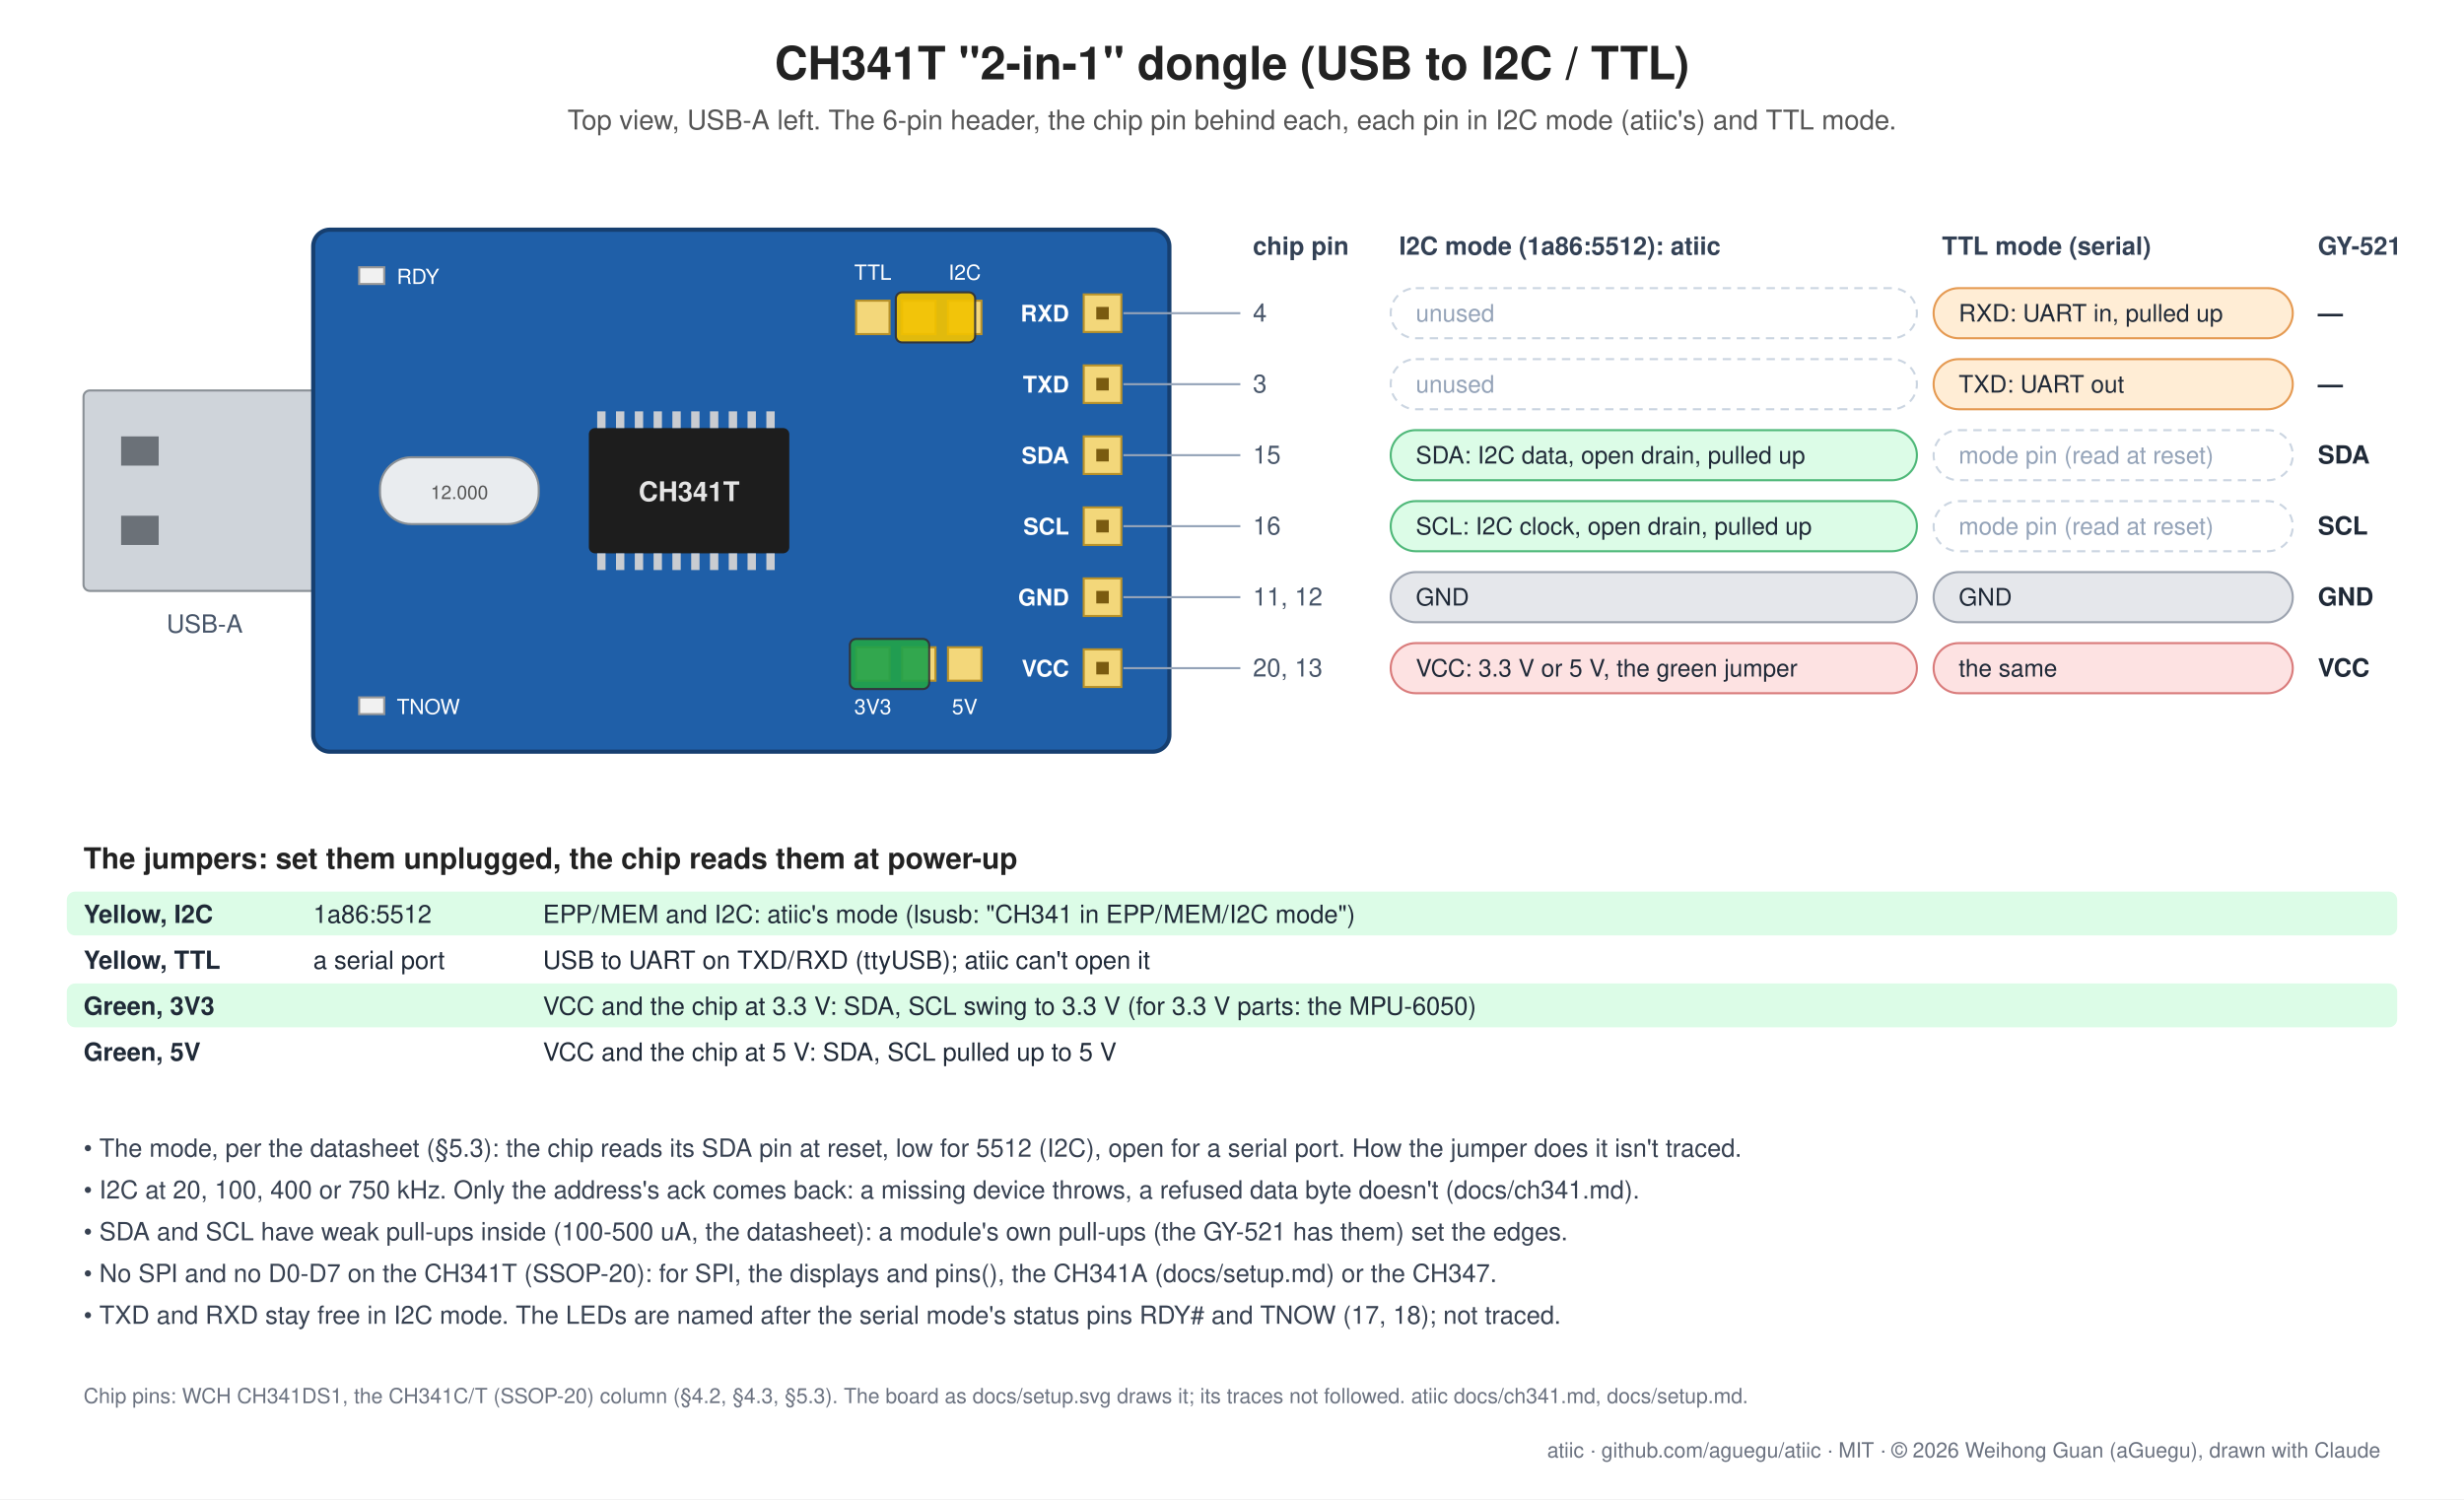
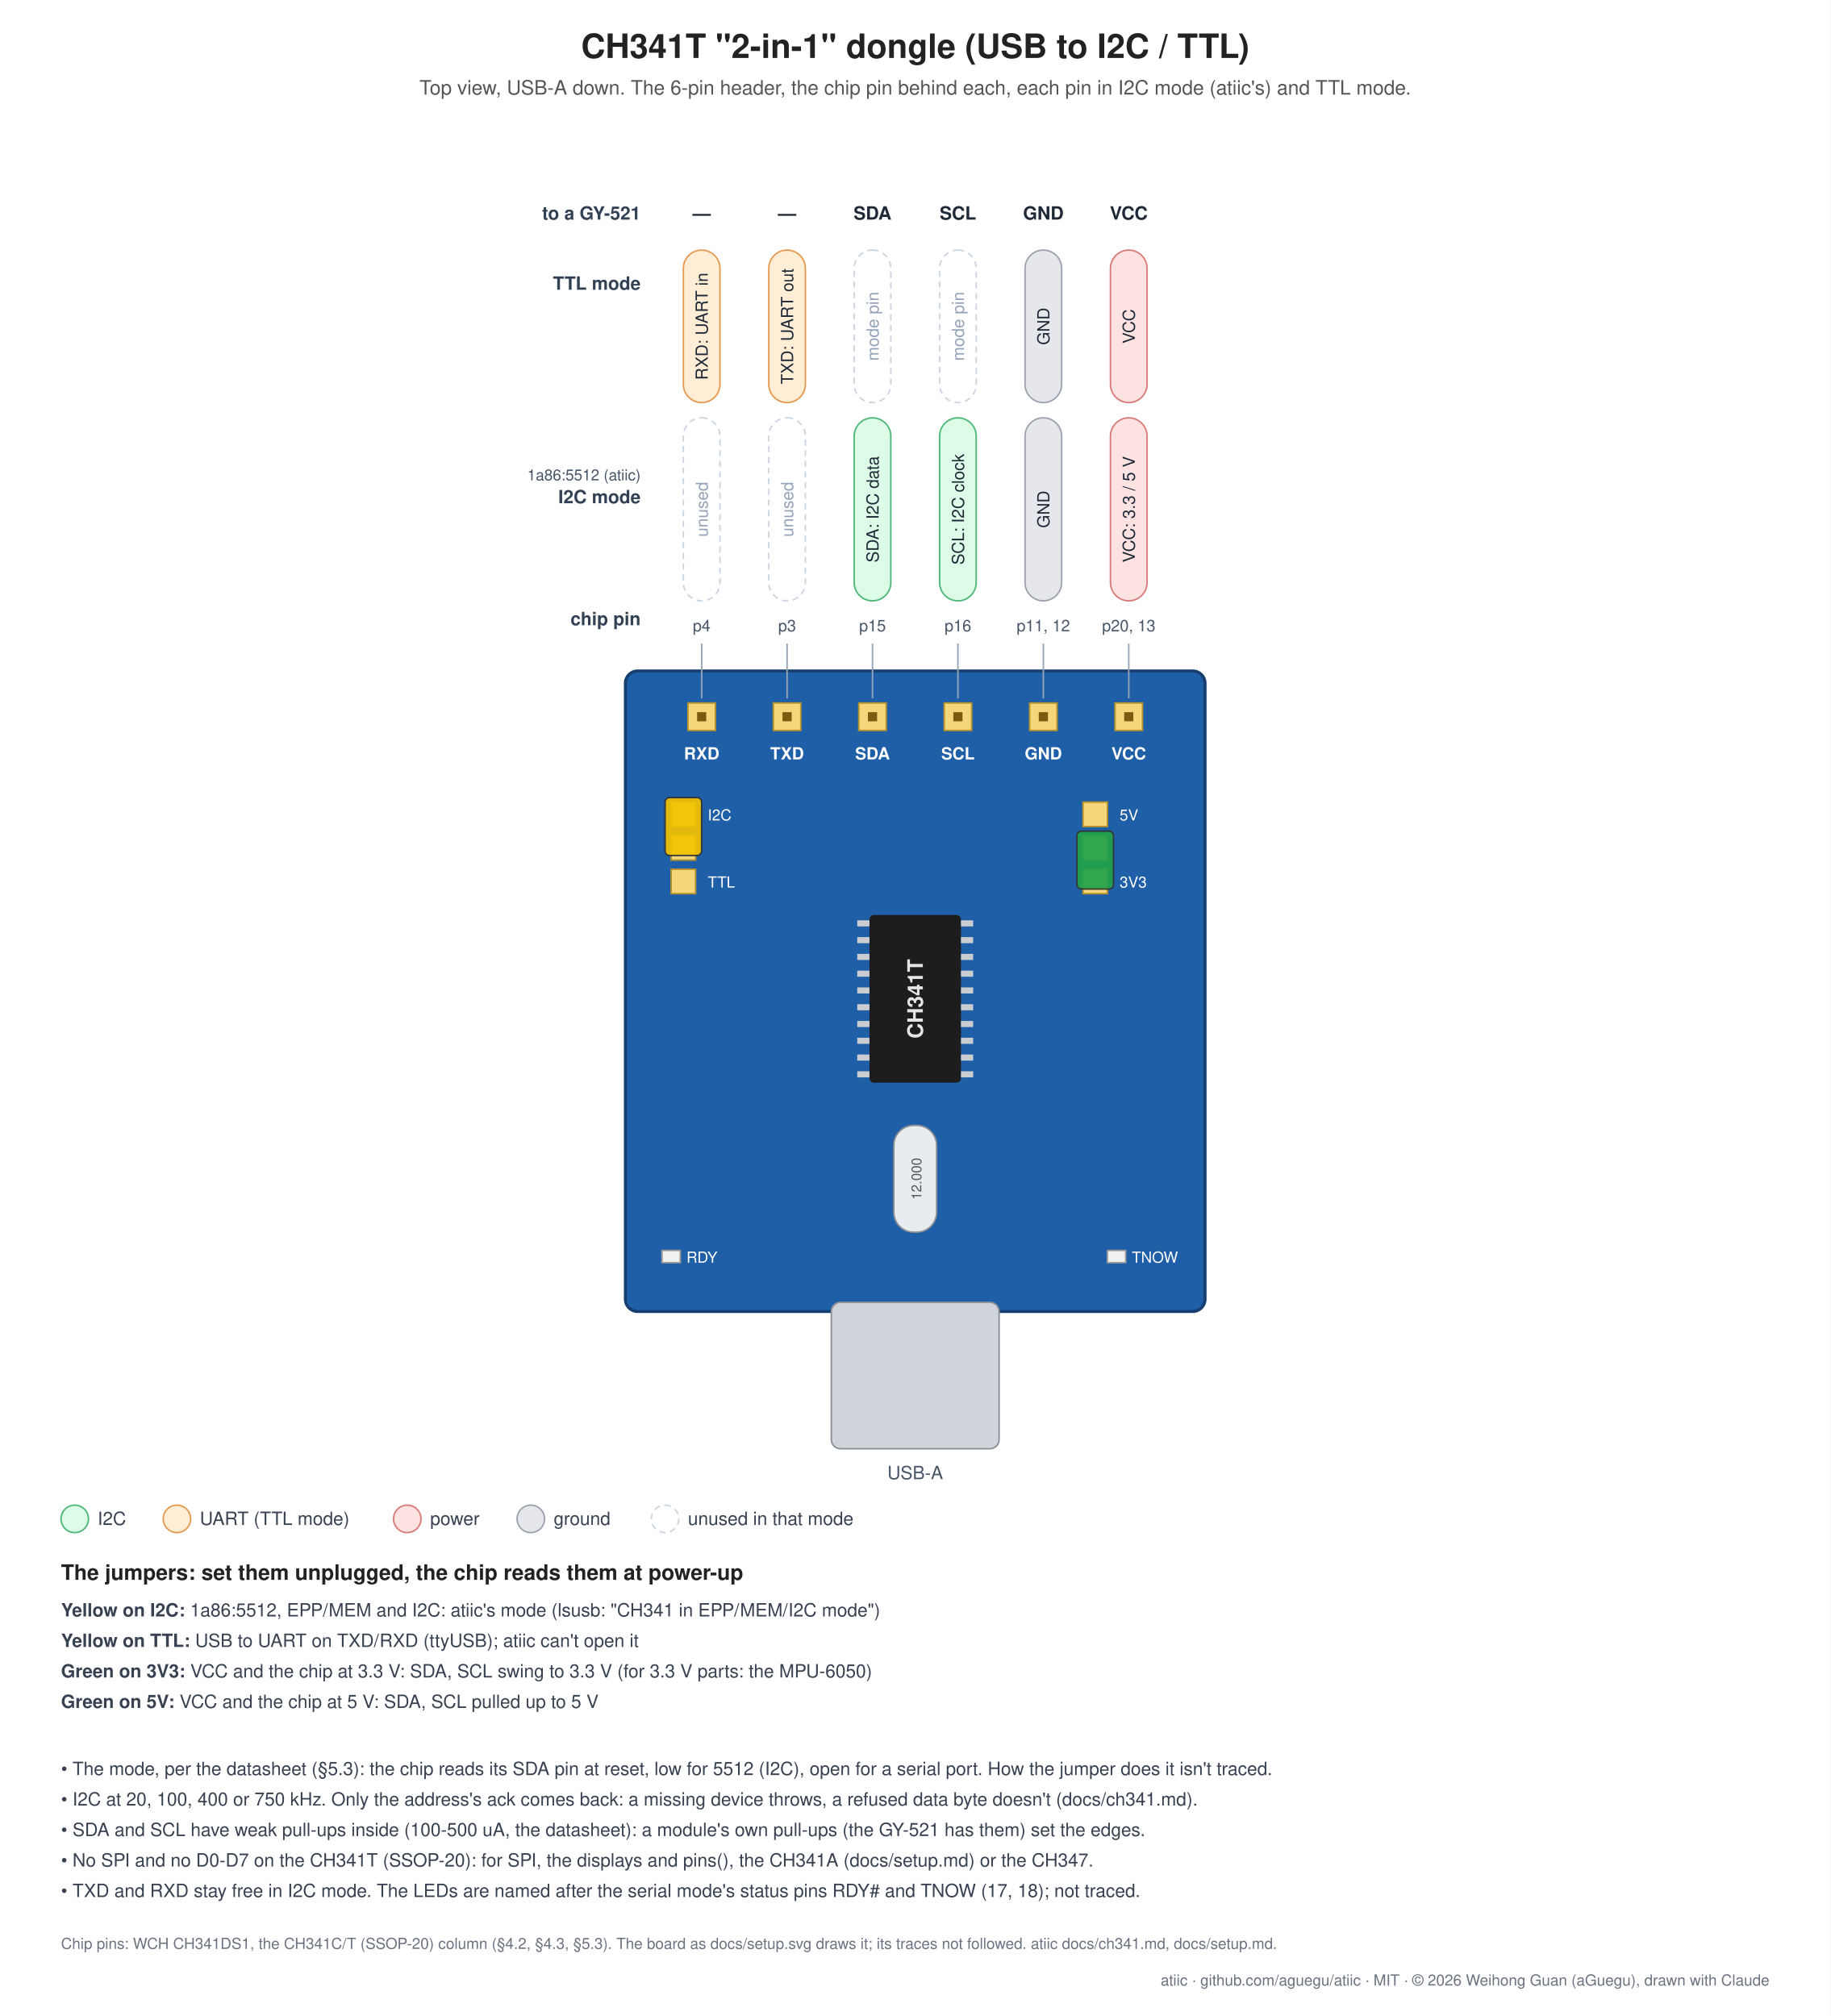
- <svg xmlns="http://www.w3.org/2000/svg" viewBox="0 0 1180 718" width="1180" height="718" font-family="Helvetica, Arial, sans-serif">
-   <rect width="1180" height="718" fill="#ffffff" />
-   <text x="590.0" y="38" text-anchor="middle" font-size="22" font-weight="bold" fill="#222">CH341T "2-in-1" dongle (USB to I2C / TTL)</text>
-   <text x="590.0" y="62" text-anchor="middle" font-size="13" fill="#555">Top view, USB-A left. The 6-pin header, the chip pin behind each, each pin in I2C mode (atiic's) and TTL mode.</text>
-   <rect x="40" y="187.0" width="116" height="96" rx="3" fill="#cfd4da" stroke="#8a9096" />
-   <rect x="58" y="209.0" width="18" height="14" fill="#6b7178" />
-   <rect x="58" y="247.0" width="18" height="14" fill="#6b7178" />
-   <text x="98" y="303.0" text-anchor="middle" font-size="12" fill="#475569">USB-A</text>
-   <rect x="150" y="110" width="410" height="250" rx="8" fill="#1f5fa8" stroke="#163f70" stroke-width="2" />
-   <rect x="172" y="128" width="12" height="8" fill="#f1f1f1" stroke="#999" />
-   <text x="190" y="136" font-size="10" fill="#fff">RDY</text>
-   <rect x="172" y="334" width="12" height="8" fill="#f1f1f1" stroke="#999" />
-   <text x="190" y="342" font-size="10" fill="#fff">TNOW</text>
-   <rect x="182" y="219.0" width="76" height="32" rx="15" fill="#e9ecef" stroke="#8a9096" />
-   <text x="220" y="239.0" text-anchor="middle" font-size="9" fill="#555">12.000</text>
-   <rect x="282" y="205.0" width="96" height="60" rx="3" fill="#1d1d1d" />
-   <rect x="286" y="197.0" width="4" height="8" fill="#c9ccd1" />
-   <rect x="286" y="265.0" width="4" height="8" fill="#c9ccd1" />
-   <rect x="295" y="197.0" width="4" height="8" fill="#c9ccd1" />
-   <rect x="295" y="265.0" width="4" height="8" fill="#c9ccd1" />
-   <rect x="304" y="197.0" width="4" height="8" fill="#c9ccd1" />
-   <rect x="304" y="265.0" width="4" height="8" fill="#c9ccd1" />
-   <rect x="313" y="197.0" width="4" height="8" fill="#c9ccd1" />
-   <rect x="313" y="265.0" width="4" height="8" fill="#c9ccd1" />
-   <rect x="322" y="197.0" width="4" height="8" fill="#c9ccd1" />
-   <rect x="322" y="265.0" width="4" height="8" fill="#c9ccd1" />
-   <rect x="331" y="197.0" width="4" height="8" fill="#c9ccd1" />
-   <rect x="331" y="265.0" width="4" height="8" fill="#c9ccd1" />
-   <rect x="340" y="197.0" width="4" height="8" fill="#c9ccd1" />
-   <rect x="340" y="265.0" width="4" height="8" fill="#c9ccd1" />
-   <rect x="349" y="197.0" width="4" height="8" fill="#c9ccd1" />
-   <rect x="349" y="265.0" width="4" height="8" fill="#c9ccd1" />
-   <rect x="358" y="197.0" width="4" height="8" fill="#c9ccd1" />
-   <rect x="358" y="265.0" width="4" height="8" fill="#c9ccd1" />
-   <rect x="367" y="197.0" width="4" height="8" fill="#c9ccd1" />
-   <rect x="367" y="265.0" width="4" height="8" fill="#c9ccd1" />
-   <text x="330" y="240.0" text-anchor="middle" font-size="13" font-weight="bold" fill="#e5e5e5">CH341T</text>
-   <rect x="410" y="144" width="16" height="16" fill="#f3d77a" stroke="#b8922a" />
-   <rect x="432" y="144" width="16" height="16" fill="#f3d77a" stroke="#b8922a" />
-   <rect x="454" y="144" width="16" height="16" fill="#f3d77a" stroke="#b8922a" />
-   <rect x="429" y="140" width="38" height="24" rx="3" fill="#f2c200" stroke="#333" opacity="0.92" />
-   <text x="418" y="134" text-anchor="middle" font-size="10" fill="#fff">TTL</text>
-   <text x="462" y="134" text-anchor="middle" font-size="10" fill="#fff">I2C</text>
-   <rect x="410" y="310" width="16" height="16" fill="#f3d77a" stroke="#b8922a" />
-   <rect x="432" y="310" width="16" height="16" fill="#f3d77a" stroke="#b8922a" />
-   <rect x="454" y="310" width="16" height="16" fill="#f3d77a" stroke="#b8922a" />
-   <rect x="407" y="306" width="38" height="24" rx="3" fill="#22a34a" stroke="#333" opacity="0.92" />
-   <text x="418" y="342" text-anchor="middle" font-size="10" fill="#fff">3V3</text>
-   <text x="462" y="342" text-anchor="middle" font-size="10" fill="#fff">5V</text>
-   <rect x="519" y="141" width="18" height="18" fill="#f3d77a" stroke="#b8922a" />
-   <rect x="525" y="147" width="6" height="6" fill="#7a5b10" />
-   <text x="512" y="154" text-anchor="end" font-size="11" font-weight="bold" fill="#fff">RXD</text>
-   <rect x="519" y="175" width="18" height="18" fill="#f3d77a" stroke="#b8922a" />
-   <rect x="525" y="181" width="6" height="6" fill="#7a5b10" />
-   <text x="512" y="188" text-anchor="end" font-size="11" font-weight="bold" fill="#fff">TXD</text>
-   <rect x="519" y="209" width="18" height="18" fill="#f3d77a" stroke="#b8922a" />
-   <rect x="525" y="215" width="6" height="6" fill="#7a5b10" />
-   <text x="512" y="222" text-anchor="end" font-size="11" font-weight="bold" fill="#fff">SDA</text>
-   <rect x="519" y="243" width="18" height="18" fill="#f3d77a" stroke="#b8922a" />
-   <rect x="525" y="249" width="6" height="6" fill="#7a5b10" />
-   <text x="512" y="256" text-anchor="end" font-size="11" font-weight="bold" fill="#fff">SCL</text>
-   <rect x="519" y="277" width="18" height="18" fill="#f3d77a" stroke="#b8922a" />
-   <rect x="525" y="283" width="6" height="6" fill="#7a5b10" />
-   <text x="512" y="290" text-anchor="end" font-size="11" font-weight="bold" fill="#fff">GND</text>
-   <rect x="519" y="311" width="18" height="18" fill="#f3d77a" stroke="#b8922a" />
-   <rect x="525" y="317" width="6" height="6" fill="#7a5b10" />
-   <text x="512" y="324" text-anchor="end" font-size="11" font-weight="bold" fill="#fff">VCC</text>
-   <text x="600" y="122" font-size="12" font-weight="bold" fill="#334155">chip pin</text>
-   <text x="670" y="122" font-size="12" font-weight="bold" fill="#334155">I2C mode (1a86:5512): atiic</text>
-   <text x="930" y="122" font-size="12" font-weight="bold" fill="#334155">TTL mode (serial)</text>
-   <text x="1110" y="122" font-size="12" font-weight="bold" fill="#334155">GY-521</text>
-   <line x1="538" y1="150" x2="594" y2="150" stroke="#94a3b8" />
-   <text x="600" y="154" font-size="12" fill="#475569">4</text>
-   <rect x="666" y="138" width="252" height="24" rx="12" fill="#ffffff" stroke="#cbd5e1" stroke-dasharray="4 3" />
-   <text x="678" y="154" font-size="11.5" fill="#94a3b8">unused</text>
-   <rect x="926" y="138" width="172" height="24" rx="12" fill="#ffedd5" stroke="#e59a52" />
-   <text x="938" y="154" font-size="11.5" fill="#1f2937">RXD: UART in, pulled up</text>
-   <text x="1110" y="154" font-size="12" font-weight="bold" fill="#1f2937">—</text>
-   <line x1="538" y1="184" x2="594" y2="184" stroke="#94a3b8" />
-   <text x="600" y="188" font-size="12" fill="#475569">3</text>
-   <rect x="666" y="172" width="252" height="24" rx="12" fill="#ffffff" stroke="#cbd5e1" stroke-dasharray="4 3" />
-   <text x="678" y="188" font-size="11.5" fill="#94a3b8">unused</text>
-   <rect x="926" y="172" width="172" height="24" rx="12" fill="#ffedd5" stroke="#e59a52" />
-   <text x="938" y="188" font-size="11.5" fill="#1f2937">TXD: UART out</text>
-   <text x="1110" y="188" font-size="12" font-weight="bold" fill="#1f2937">—</text>
-   <line x1="538" y1="218" x2="594" y2="218" stroke="#94a3b8" />
-   <text x="600" y="222" font-size="12" fill="#475569">15</text>
-   <rect x="666" y="206" width="252" height="24" rx="12" fill="#dcfce7" stroke="#4fb879" />
-   <text x="678" y="222" font-size="11.5" fill="#1f2937">SDA: I2C data, open drain, pulled up</text>
-   <rect x="926" y="206" width="172" height="24" rx="12" fill="#ffffff" stroke="#cbd5e1" stroke-dasharray="4 3" />
-   <text x="938" y="222" font-size="11.5" fill="#94a3b8">mode pin (read at reset)</text>
-   <text x="1110" y="222" font-size="12" font-weight="bold" fill="#1f2937">SDA</text>
-   <line x1="538" y1="252" x2="594" y2="252" stroke="#94a3b8" />
-   <text x="600" y="256" font-size="12" fill="#475569">16</text>
-   <rect x="666" y="240" width="252" height="24" rx="12" fill="#dcfce7" stroke="#4fb879" />
-   <text x="678" y="256" font-size="11.5" fill="#1f2937">SCL: I2C clock, open drain, pulled up</text>
-   <rect x="926" y="240" width="172" height="24" rx="12" fill="#ffffff" stroke="#cbd5e1" stroke-dasharray="4 3" />
-   <text x="938" y="256" font-size="11.5" fill="#94a3b8">mode pin (read at reset)</text>
-   <text x="1110" y="256" font-size="12" font-weight="bold" fill="#1f2937">SCL</text>
-   <line x1="538" y1="286" x2="594" y2="286" stroke="#94a3b8" />
-   <text x="600" y="290" font-size="12" fill="#475569">11, 12</text>
-   <rect x="666" y="274" width="252" height="24" rx="12" fill="#e5e7eb" stroke="#9ca3af" />
-   <text x="678" y="290" font-size="11.5" fill="#1f2937">GND</text>
-   <rect x="926" y="274" width="172" height="24" rx="12" fill="#e5e7eb" stroke="#9ca3af" />
-   <text x="938" y="290" font-size="11.5" fill="#1f2937">GND</text>
-   <text x="1110" y="290" font-size="12" font-weight="bold" fill="#1f2937">GND</text>
-   <line x1="538" y1="320" x2="594" y2="320" stroke="#94a3b8" />
-   <text x="600" y="324" font-size="12" fill="#475569">20, 13</text>
-   <rect x="666" y="308" width="252" height="24" rx="12" fill="#fde2e2" stroke="#d97b7b" />
-   <text x="678" y="324" font-size="11.5" fill="#1f2937">VCC: 3.3 V or 5 V, the green jumper</text>
-   <rect x="926" y="308" width="172" height="24" rx="12" fill="#fde2e2" stroke="#d97b7b" />
-   <text x="938" y="324" font-size="11.5" fill="#1f2937">the same</text>
-   <text x="1110" y="324" font-size="12" font-weight="bold" fill="#1f2937">VCC</text>
-   <text x="40" y="416" font-size="14" font-weight="bold" fill="#222">The jumpers: set them unplugged, the chip reads them at power-up</text>
-   <rect x="32" y="427" width="1116" height="21" rx="4" fill="#dcfce7" />
-   <text x="40" y="442" font-size="12" font-weight="bold" fill="#1f2937">Yellow, I2C</text>
-   <text x="150" y="442" font-size="12" fill="#1f2937">1a86:5512</text>
-   <text x="260" y="442" font-size="12" fill="#1f2937">EPP/MEM and I2C: atiic's mode (lsusb: "CH341 in EPP/MEM/I2C mode")</text>
-   <text x="40" y="464" font-size="12" font-weight="bold" fill="#1f2937">Yellow, TTL</text>
-   <text x="150" y="464" font-size="12" fill="#1f2937">a serial port</text>
-   <text x="260" y="464" font-size="12" fill="#1f2937">USB to UART on TXD/RXD (ttyUSB); atiic can't open it</text>
-   <rect x="32" y="471" width="1116" height="21" rx="4" fill="#dcfce7" />
-   <text x="40" y="486" font-size="12" font-weight="bold" fill="#1f2937">Green, 3V3</text>
-   <text x="150" y="486" font-size="12" fill="#1f2937" />
-   <text x="260" y="486" font-size="12" fill="#1f2937">VCC and the chip at 3.3 V: SDA, SCL swing to 3.3 V (for 3.3 V parts: the MPU-6050)</text>
-   <text x="40" y="508" font-size="12" font-weight="bold" fill="#1f2937">Green, 5V</text>
-   <text x="150" y="508" font-size="12" fill="#1f2937" />
-   <text x="260" y="508" font-size="12" fill="#1f2937">VCC and the chip at 5 V: SDA, SCL pulled up to 5 V</text>
-   <text x="40" y="554" font-size="12" fill="#374151">• The mode, per the datasheet (§5.3): the chip reads its SDA pin at reset, low for 5512 (I2C), open for a serial port. How the jumper does it isn't traced.</text>
-   <text x="40" y="574" font-size="12" fill="#374151">• I2C at 20, 100, 400 or 750 kHz. Only the address's ack comes back: a missing device throws, a refused data byte doesn't (docs/ch341.md).</text>
-   <text x="40" y="594" font-size="12" fill="#374151">• SDA and SCL have weak pull-ups inside (100-500 uA, the datasheet): a module's own pull-ups (the GY-521 has them) set the edges.</text>
-   <text x="40" y="614" font-size="12" fill="#374151">• No SPI and no D0-D7 on the CH341T (SSOP-20): for SPI, the displays and pins(), the CH341A (docs/setup.md) or the CH347.</text>
-   <text x="40" y="634" font-size="12" fill="#374151">• TXD and RXD stay free in I2C mode. The LEDs are named after the serial mode's status pins RDY# and TNOW (17, 18); not traced.</text>
-   <text x="40" y="672" font-size="10" fill="#6b7280">Chip pins: WCH CH341DS1, the CH341C/T (SSOP-20) column (§4.2, §4.3, §5.3). The board as docs/setup.svg draws it; its traces not followed. atiic docs/ch341.md, docs/setup.md.</text>
-   <text x="1140" y="698" text-anchor="end" font-size="10" fill="#6b7280">atiic · github.com/aguegu/atiic · MIT · © 2026 Weihong Guan (aGuegu), drawn with Claude</text>
+ <svg xmlns="http://www.w3.org/2000/svg" viewBox="0 0 1200 1322" width="1200" height="1322" font-family="Helvetica, Arial, sans-serif">
+   <rect width="1200" height="1322" fill="#ffffff" />
+   <text x="600.0" y="38" text-anchor="middle" font-size="22" font-weight="bold" fill="#222">CH341T "2-in-1" dongle (USB to I2C / TTL)</text>
+   <text x="600.0" y="62" text-anchor="middle" font-size="13" fill="#555">Top view, USB-A down. The 6-pin header, the chip pin behind each, each pin in I2C mode (atiic's) and TTL mode.</text>
+   <rect x="410.0" y="440" width="380.0" height="420" rx="8" fill="#1f5fa8" stroke="#163f70" stroke-width="2" />
+   <text x="420.0" y="410" text-anchor="end" font-size="12" font-weight="bold" fill="#334155">chip pin</text>
+   <text x="420.0" y="330" text-anchor="end" font-size="12" font-weight="bold" fill="#334155">I2C mode</text>
+   <text x="420.0" y="315" text-anchor="end" font-size="10" fill="#475569">1a86:5512 (atiic)</text>
+   <text x="420.0" y="190" text-anchor="end" font-size="12" font-weight="bold" fill="#334155">TTL mode</text>
+   <text x="420.0" y="144" text-anchor="end" font-size="12" font-weight="bold" fill="#334155">to a GY-521</text>
+   <rect x="451.0" y="461" width="18" height="18" fill="#f3d77a" stroke="#b8922a" />
+   <rect x="457.0" y="467" width="6" height="6" fill="#7a5b10" />
+   <text x="460.0" y="498" text-anchor="middle" font-size="11" font-weight="bold" fill="#fff">RXD</text>
+   <line x1="460.0" y1="458" x2="460.0" y2="422" stroke="#94a3b8" />
+   <text x="460.0" y="414" text-anchor="middle" font-size="10.5" fill="#475569">p4</text>
+   <rect x="448.0" y="274" width="24" height="120" rx="12" fill="#ffffff" stroke="#cbd5e1" stroke-dasharray="4 3" />
+   <text transform="translate(464.0 334.0) rotate(-90)" text-anchor="middle" font-size="11" fill="#94a3b8">unused</text>
+   <rect x="448.0" y="164" width="24" height="100" rx="12" fill="#ffedd5" stroke="#e59a52" />
+   <text transform="translate(464.0 214.0) rotate(-90)" text-anchor="middle" font-size="11" fill="#1f2937">RXD: UART in</text>
+   <text x="460.0" y="144" text-anchor="middle" font-size="12" font-weight="bold" fill="#1f2937">—</text>
+   <rect x="507.0" y="461" width="18" height="18" fill="#f3d77a" stroke="#b8922a" />
+   <rect x="513.0" y="467" width="6" height="6" fill="#7a5b10" />
+   <text x="516.0" y="498" text-anchor="middle" font-size="11" font-weight="bold" fill="#fff">TXD</text>
+   <line x1="516.0" y1="458" x2="516.0" y2="422" stroke="#94a3b8" />
+   <text x="516.0" y="414" text-anchor="middle" font-size="10.5" fill="#475569">p3</text>
+   <rect x="504.0" y="274" width="24" height="120" rx="12" fill="#ffffff" stroke="#cbd5e1" stroke-dasharray="4 3" />
+   <text transform="translate(520.0 334.0) rotate(-90)" text-anchor="middle" font-size="11" fill="#94a3b8">unused</text>
+   <rect x="504.0" y="164" width="24" height="100" rx="12" fill="#ffedd5" stroke="#e59a52" />
+   <text transform="translate(520.0 214.0) rotate(-90)" text-anchor="middle" font-size="11" fill="#1f2937">TXD: UART out</text>
+   <text x="516.0" y="144" text-anchor="middle" font-size="12" font-weight="bold" fill="#1f2937">—</text>
+   <rect x="563.0" y="461" width="18" height="18" fill="#f3d77a" stroke="#b8922a" />
+   <rect x="569.0" y="467" width="6" height="6" fill="#7a5b10" />
+   <text x="572.0" y="498" text-anchor="middle" font-size="11" font-weight="bold" fill="#fff">SDA</text>
+   <line x1="572.0" y1="458" x2="572.0" y2="422" stroke="#94a3b8" />
+   <text x="572.0" y="414" text-anchor="middle" font-size="10.5" fill="#475569">p15</text>
+   <rect x="560.0" y="274" width="24" height="120" rx="12" fill="#dcfce7" stroke="#4fb879" />
+   <text transform="translate(576.0 334.0) rotate(-90)" text-anchor="middle" font-size="11" fill="#1f2937">SDA: I2C data</text>
+   <rect x="560.0" y="164" width="24" height="100" rx="12" fill="#ffffff" stroke="#cbd5e1" stroke-dasharray="4 3" />
+   <text transform="translate(576.0 214.0) rotate(-90)" text-anchor="middle" font-size="11" fill="#94a3b8">mode pin</text>
+   <text x="572.0" y="144" text-anchor="middle" font-size="12" font-weight="bold" fill="#1f2937">SDA</text>
+   <rect x="619.0" y="461" width="18" height="18" fill="#f3d77a" stroke="#b8922a" />
+   <rect x="625.0" y="467" width="6" height="6" fill="#7a5b10" />
+   <text x="628.0" y="498" text-anchor="middle" font-size="11" font-weight="bold" fill="#fff">SCL</text>
+   <line x1="628.0" y1="458" x2="628.0" y2="422" stroke="#94a3b8" />
+   <text x="628.0" y="414" text-anchor="middle" font-size="10.5" fill="#475569">p16</text>
+   <rect x="616.0" y="274" width="24" height="120" rx="12" fill="#dcfce7" stroke="#4fb879" />
+   <text transform="translate(632.0 334.0) rotate(-90)" text-anchor="middle" font-size="11" fill="#1f2937">SCL: I2C clock</text>
+   <rect x="616.0" y="164" width="24" height="100" rx="12" fill="#ffffff" stroke="#cbd5e1" stroke-dasharray="4 3" />
+   <text transform="translate(632.0 214.0) rotate(-90)" text-anchor="middle" font-size="11" fill="#94a3b8">mode pin</text>
+   <text x="628.0" y="144" text-anchor="middle" font-size="12" font-weight="bold" fill="#1f2937">SCL</text>
+   <rect x="675.0" y="461" width="18" height="18" fill="#f3d77a" stroke="#b8922a" />
+   <rect x="681.0" y="467" width="6" height="6" fill="#7a5b10" />
+   <text x="684.0" y="498" text-anchor="middle" font-size="11" font-weight="bold" fill="#fff">GND</text>
+   <line x1="684.0" y1="458" x2="684.0" y2="422" stroke="#94a3b8" />
+   <text x="684.0" y="414" text-anchor="middle" font-size="10.5" fill="#475569">p11, 12</text>
+   <rect x="672.0" y="274" width="24" height="120" rx="12" fill="#e5e7eb" stroke="#9ca3af" />
+   <text transform="translate(688.0 334.0) rotate(-90)" text-anchor="middle" font-size="11" fill="#1f2937">GND</text>
+   <rect x="672.0" y="164" width="24" height="100" rx="12" fill="#e5e7eb" stroke="#9ca3af" />
+   <text transform="translate(688.0 214.0) rotate(-90)" text-anchor="middle" font-size="11" fill="#1f2937">GND</text>
+   <text x="684.0" y="144" text-anchor="middle" font-size="12" font-weight="bold" fill="#1f2937">GND</text>
+   <rect x="731.0" y="461" width="18" height="18" fill="#f3d77a" stroke="#b8922a" />
+   <rect x="737.0" y="467" width="6" height="6" fill="#7a5b10" />
+   <text x="740.0" y="498" text-anchor="middle" font-size="11" font-weight="bold" fill="#fff">VCC</text>
+   <line x1="740.0" y1="458" x2="740.0" y2="422" stroke="#94a3b8" />
+   <text x="740.0" y="414" text-anchor="middle" font-size="10.5" fill="#475569">p20, 13</text>
+   <rect x="728.0" y="274" width="24" height="120" rx="12" fill="#fde2e2" stroke="#d97b7b" />
+   <text transform="translate(744.0 334.0) rotate(-90)" text-anchor="middle" font-size="11" fill="#1f2937">VCC: 3.3 / 5 V</text>
+   <rect x="728.0" y="164" width="24" height="100" rx="12" fill="#fde2e2" stroke="#d97b7b" />
+   <text transform="translate(744.0 214.0) rotate(-90)" text-anchor="middle" font-size="11" fill="#1f2937">VCC</text>
+   <text x="740.0" y="144" text-anchor="middle" font-size="12" font-weight="bold" fill="#1f2937">VCC</text>
+   <rect x="440.0" y="526" width="16" height="16" fill="#f3d77a" stroke="#b8922a" />
+   <rect x="440.0" y="548" width="16" height="16" fill="#f3d77a" stroke="#b8922a" />
+   <rect x="440.0" y="570" width="16" height="16" fill="#f3d77a" stroke="#b8922a" />
+   <rect x="436.0" y="523" width="24" height="38" rx="3" fill="#f2c200" stroke="#333" opacity="0.92" />
+   <text x="464.0" y="538" font-size="10" fill="#fff">I2C</text>
+   <text x="464.0" y="582" font-size="10" fill="#fff">TTL</text>
+   <rect x="710.0" y="526" width="16" height="16" fill="#f3d77a" stroke="#b8922a" />
+   <rect x="710.0" y="548" width="16" height="16" fill="#f3d77a" stroke="#b8922a" />
+   <rect x="710.0" y="570" width="16" height="16" fill="#f3d77a" stroke="#b8922a" />
+   <rect x="706.0" y="545" width="24" height="38" rx="3" fill="#22a34a" stroke="#333" opacity="0.92" />
+   <text x="734.0" y="538" font-size="10" fill="#fff">5V</text>
+   <text x="734.0" y="582" font-size="10" fill="#fff">3V3</text>
+   <rect x="570.0" y="600" width="60" height="110" rx="3" fill="#1d1d1d" />
+   <rect x="562.0" y="603.5" width="8" height="4" fill="#c9ccd1" />
+   <rect x="630.0" y="603.5" width="8" height="4" fill="#c9ccd1" />
+   <rect x="562.0" y="614.5" width="8" height="4" fill="#c9ccd1" />
+   <rect x="630.0" y="614.5" width="8" height="4" fill="#c9ccd1" />
+   <rect x="562.0" y="625.5" width="8" height="4" fill="#c9ccd1" />
+   <rect x="630.0" y="625.5" width="8" height="4" fill="#c9ccd1" />
+   <rect x="562.0" y="636.5" width="8" height="4" fill="#c9ccd1" />
+   <rect x="630.0" y="636.5" width="8" height="4" fill="#c9ccd1" />
+   <rect x="562.0" y="647.5" width="8" height="4" fill="#c9ccd1" />
+   <rect x="630.0" y="647.5" width="8" height="4" fill="#c9ccd1" />
+   <rect x="562.0" y="658.5" width="8" height="4" fill="#c9ccd1" />
+   <rect x="630.0" y="658.5" width="8" height="4" fill="#c9ccd1" />
+   <rect x="562.0" y="669.5" width="8" height="4" fill="#c9ccd1" />
+   <rect x="630.0" y="669.5" width="8" height="4" fill="#c9ccd1" />
+   <rect x="562.0" y="680.5" width="8" height="4" fill="#c9ccd1" />
+   <rect x="630.0" y="680.5" width="8" height="4" fill="#c9ccd1" />
+   <rect x="562.0" y="691.5" width="8" height="4" fill="#c9ccd1" />
+   <rect x="630.0" y="691.5" width="8" height="4" fill="#c9ccd1" />
+   <rect x="562.0" y="702.5" width="8" height="4" fill="#c9ccd1" />
+   <rect x="630.0" y="702.5" width="8" height="4" fill="#c9ccd1" />
+   <text transform="translate(605.0 655.0) rotate(-90)" text-anchor="middle" font-size="14" font-weight="bold" fill="#e5e5e5">CH341T</text>
+   <rect x="586.0" y="738" width="28" height="70" rx="13" fill="#e9ecef" stroke="#8a9096" />
+   <text transform="translate(604.0 773) rotate(-90)" text-anchor="middle" font-size="9" fill="#555">12.000</text>
+   <rect x="434.0" y="820" width="12" height="8" fill="#f1f1f1" stroke="#999" />
+   <text x="450.0" y="828" font-size="10" fill="#fff">RDY</text>
+   <rect x="726.0" y="820" width="12" height="8" fill="#f1f1f1" stroke="#999" />
+   <text x="742.0" y="828" font-size="10" fill="#fff">TNOW</text>
+   <rect x="545.0" y="854" width="110" height="96" rx="6" fill="#cfd4da" stroke="#8a9096" />
+   <text x="600.0" y="970" text-anchor="middle" font-size="12" fill="#475569">USB-A</text>
+   <rect x="40" y="987" width="18" height="18" rx="9" fill="#dcfce7" stroke="#4fb879" />
+   <text x="64" y="1000" font-size="12" fill="#374151">I2C</text>
+   <rect x="107" y="987" width="18" height="18" rx="9" fill="#ffedd5" stroke="#e59a52" />
+   <text x="131" y="1000" font-size="12" fill="#374151">UART (TTL mode)</text>
+   <rect x="258" y="987" width="18" height="18" rx="9" fill="#fde2e2" stroke="#d97b7b" />
+   <text x="282" y="1000" font-size="12" fill="#374151">power</text>
+   <rect x="339" y="987" width="18" height="18" rx="9" fill="#e5e7eb" stroke="#9ca3af" />
+   <text x="363" y="1000" font-size="12" fill="#374151">ground</text>
+   <rect x="427" y="987" width="18" height="18" rx="9" fill="#ffffff" stroke="#cbd5e1" stroke-dasharray="4 3" />
+   <text x="451" y="1000" font-size="12" fill="#374151">unused in that mode</text>
+   <text x="40" y="1036" font-size="14" font-weight="bold" fill="#222">The jumpers: set them unplugged, the chip reads them at power-up</text>
+   <text x="40" y="1060" font-size="12" fill="#374151">
+     <tspan font-weight="bold">Yellow on I2C:</tspan> 1a86:5512, EPP/MEM and I2C: atiic's mode (lsusb: "CH341 in EPP/MEM/I2C mode")</text>
+   <text x="40" y="1080" font-size="12" fill="#374151">
+     <tspan font-weight="bold">Yellow on TTL:</tspan> USB to UART on TXD/RXD (ttyUSB); atiic can't open it</text>
+   <text x="40" y="1100" font-size="12" fill="#374151">
+     <tspan font-weight="bold">Green on 3V3:</tspan> VCC and the chip at 3.3 V: SDA, SCL swing to 3.3 V (for 3.3 V parts: the MPU-6050)</text>
+   <text x="40" y="1120" font-size="12" fill="#374151">
+     <tspan font-weight="bold">Green on 5V:</tspan> VCC and the chip at 5 V: SDA, SCL pulled up to 5 V</text>
+   <text x="40" y="1164" font-size="12" fill="#374151">• The mode, per the datasheet (§5.3): the chip reads its SDA pin at reset, low for 5512 (I2C), open for a serial port. How the jumper does it isn't traced.</text>
+   <text x="40" y="1184" font-size="12" fill="#374151">• I2C at 20, 100, 400 or 750 kHz. Only the address's ack comes back: a missing device throws, a refused data byte doesn't (docs/ch341.md).</text>
+   <text x="40" y="1204" font-size="12" fill="#374151">• SDA and SCL have weak pull-ups inside (100-500 uA, the datasheet): a module's own pull-ups (the GY-521 has them) set the edges.</text>
+   <text x="40" y="1224" font-size="12" fill="#374151">• No SPI and no D0-D7 on the CH341T (SSOP-20): for SPI, the displays and pins(), the CH341A (docs/setup.md) or the CH347.</text>
+   <text x="40" y="1244" font-size="12" fill="#374151">• TXD and RXD stay free in I2C mode. The LEDs are named after the serial mode's status pins RDY# and TNOW (17, 18); not traced.</text>
+   <text x="40" y="1278" font-size="10" fill="#6b7280">Chip pins: WCH CH341DS1, the CH341C/T (SSOP-20) column (§4.2, §4.3, §5.3). The board as docs/setup.svg draws it; its traces not followed. atiic docs/ch341.md, docs/setup.md.</text>
+   <text x="1160" y="1302" text-anchor="end" font-size="10" fill="#6b7280">atiic · github.com/aguegu/atiic · MIT · © 2026 Weihong Guan (aGuegu), drawn with Claude</text>
</svg>
